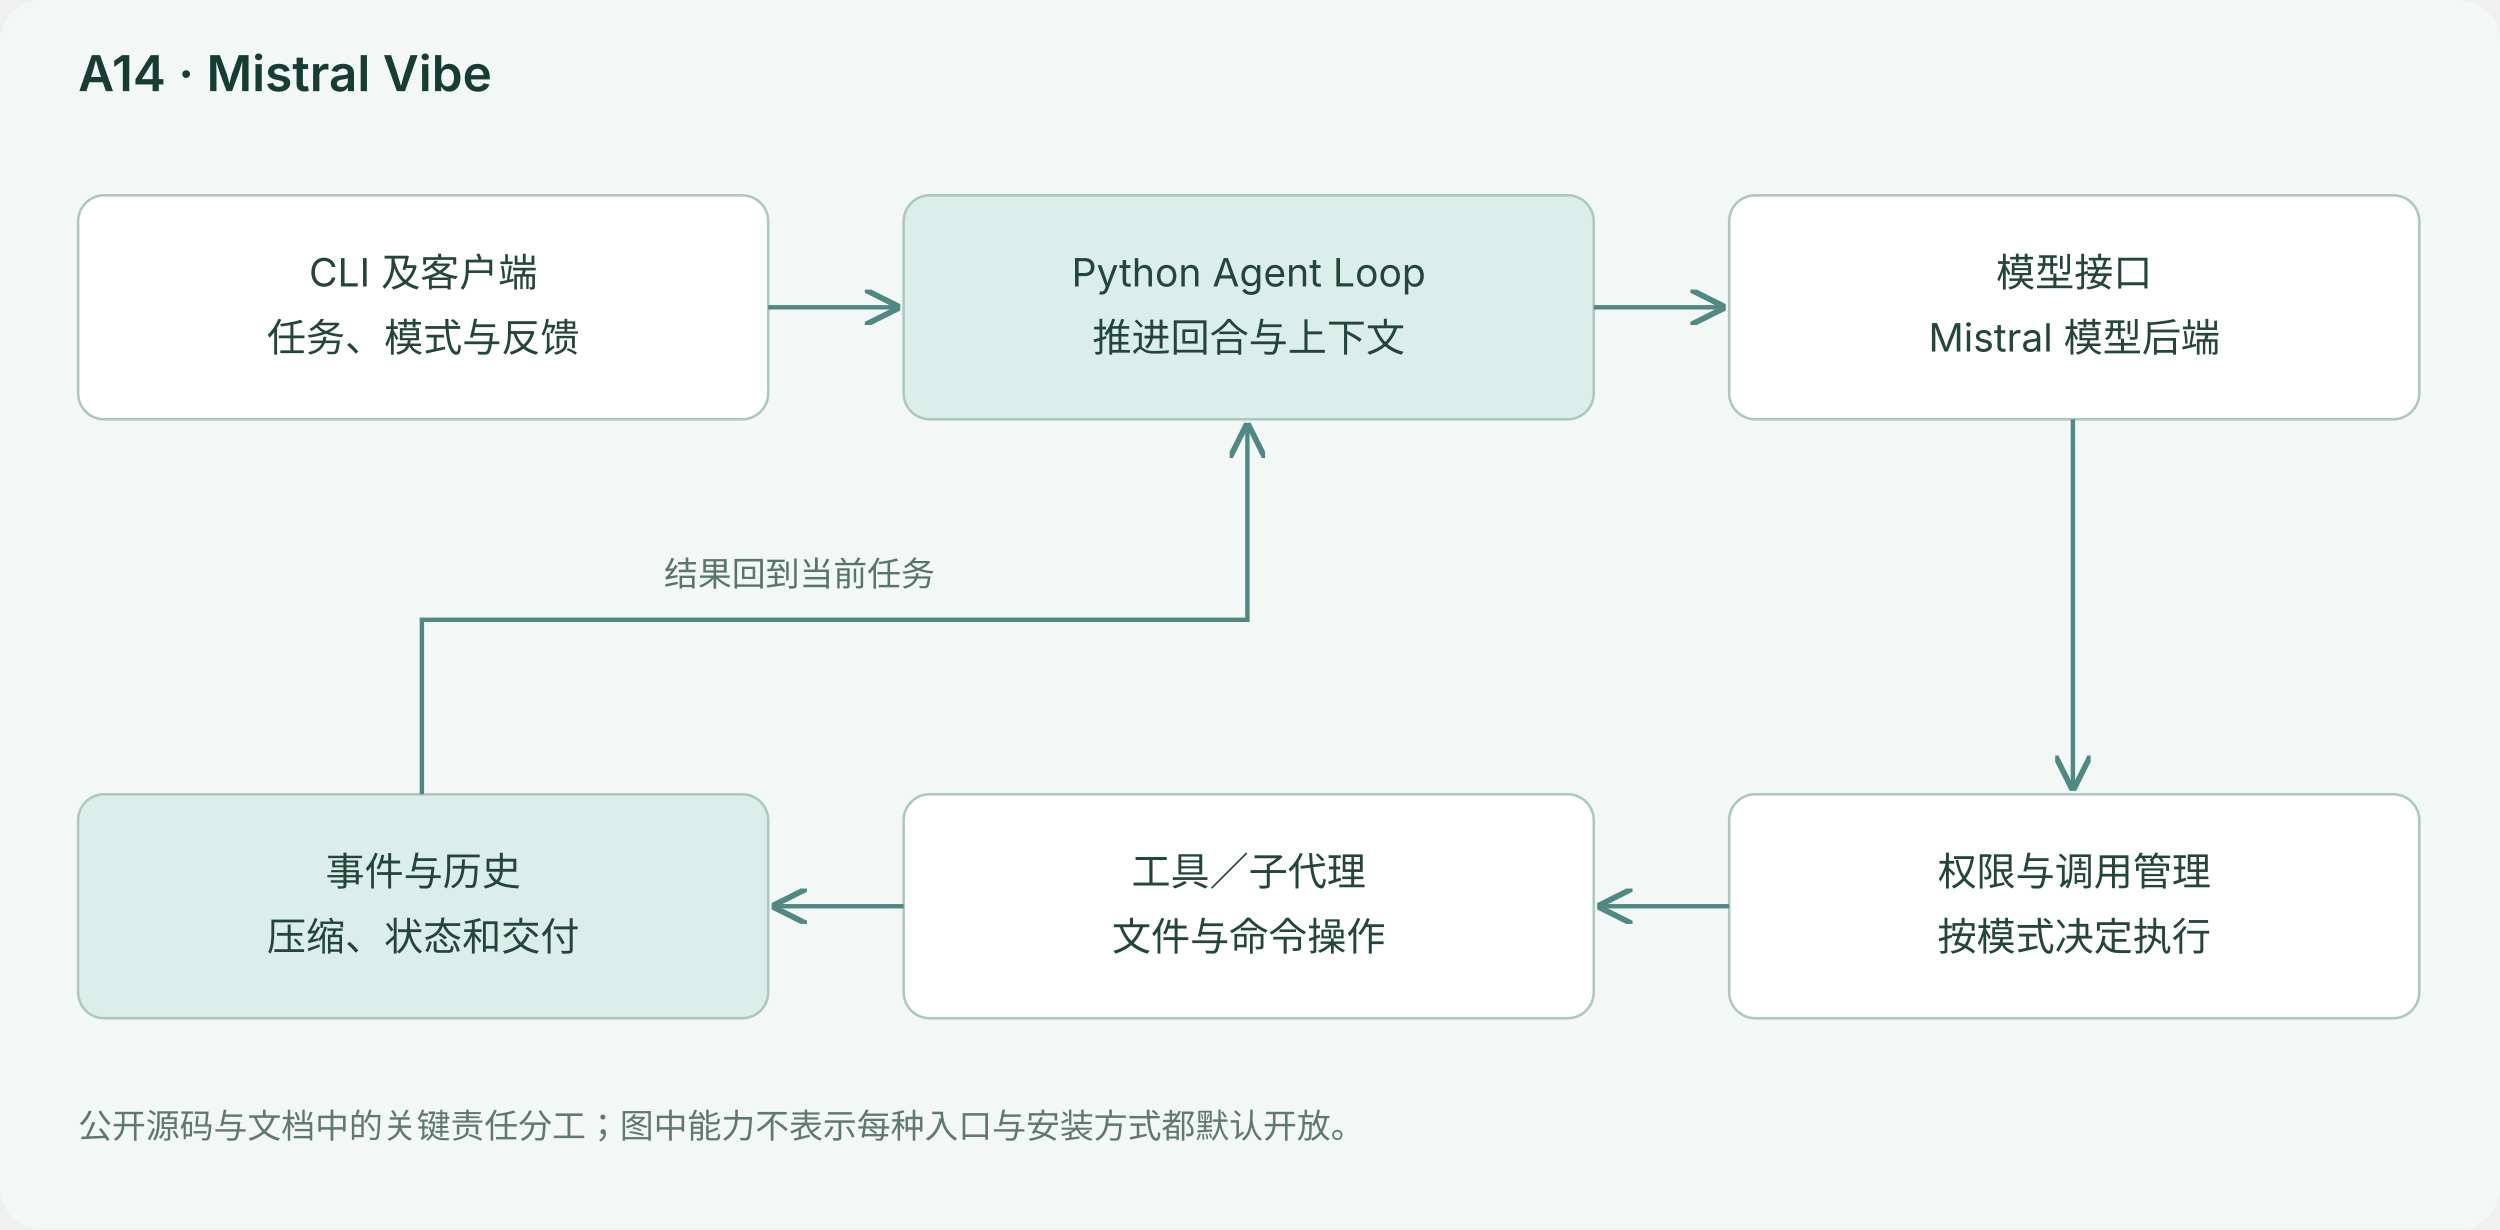
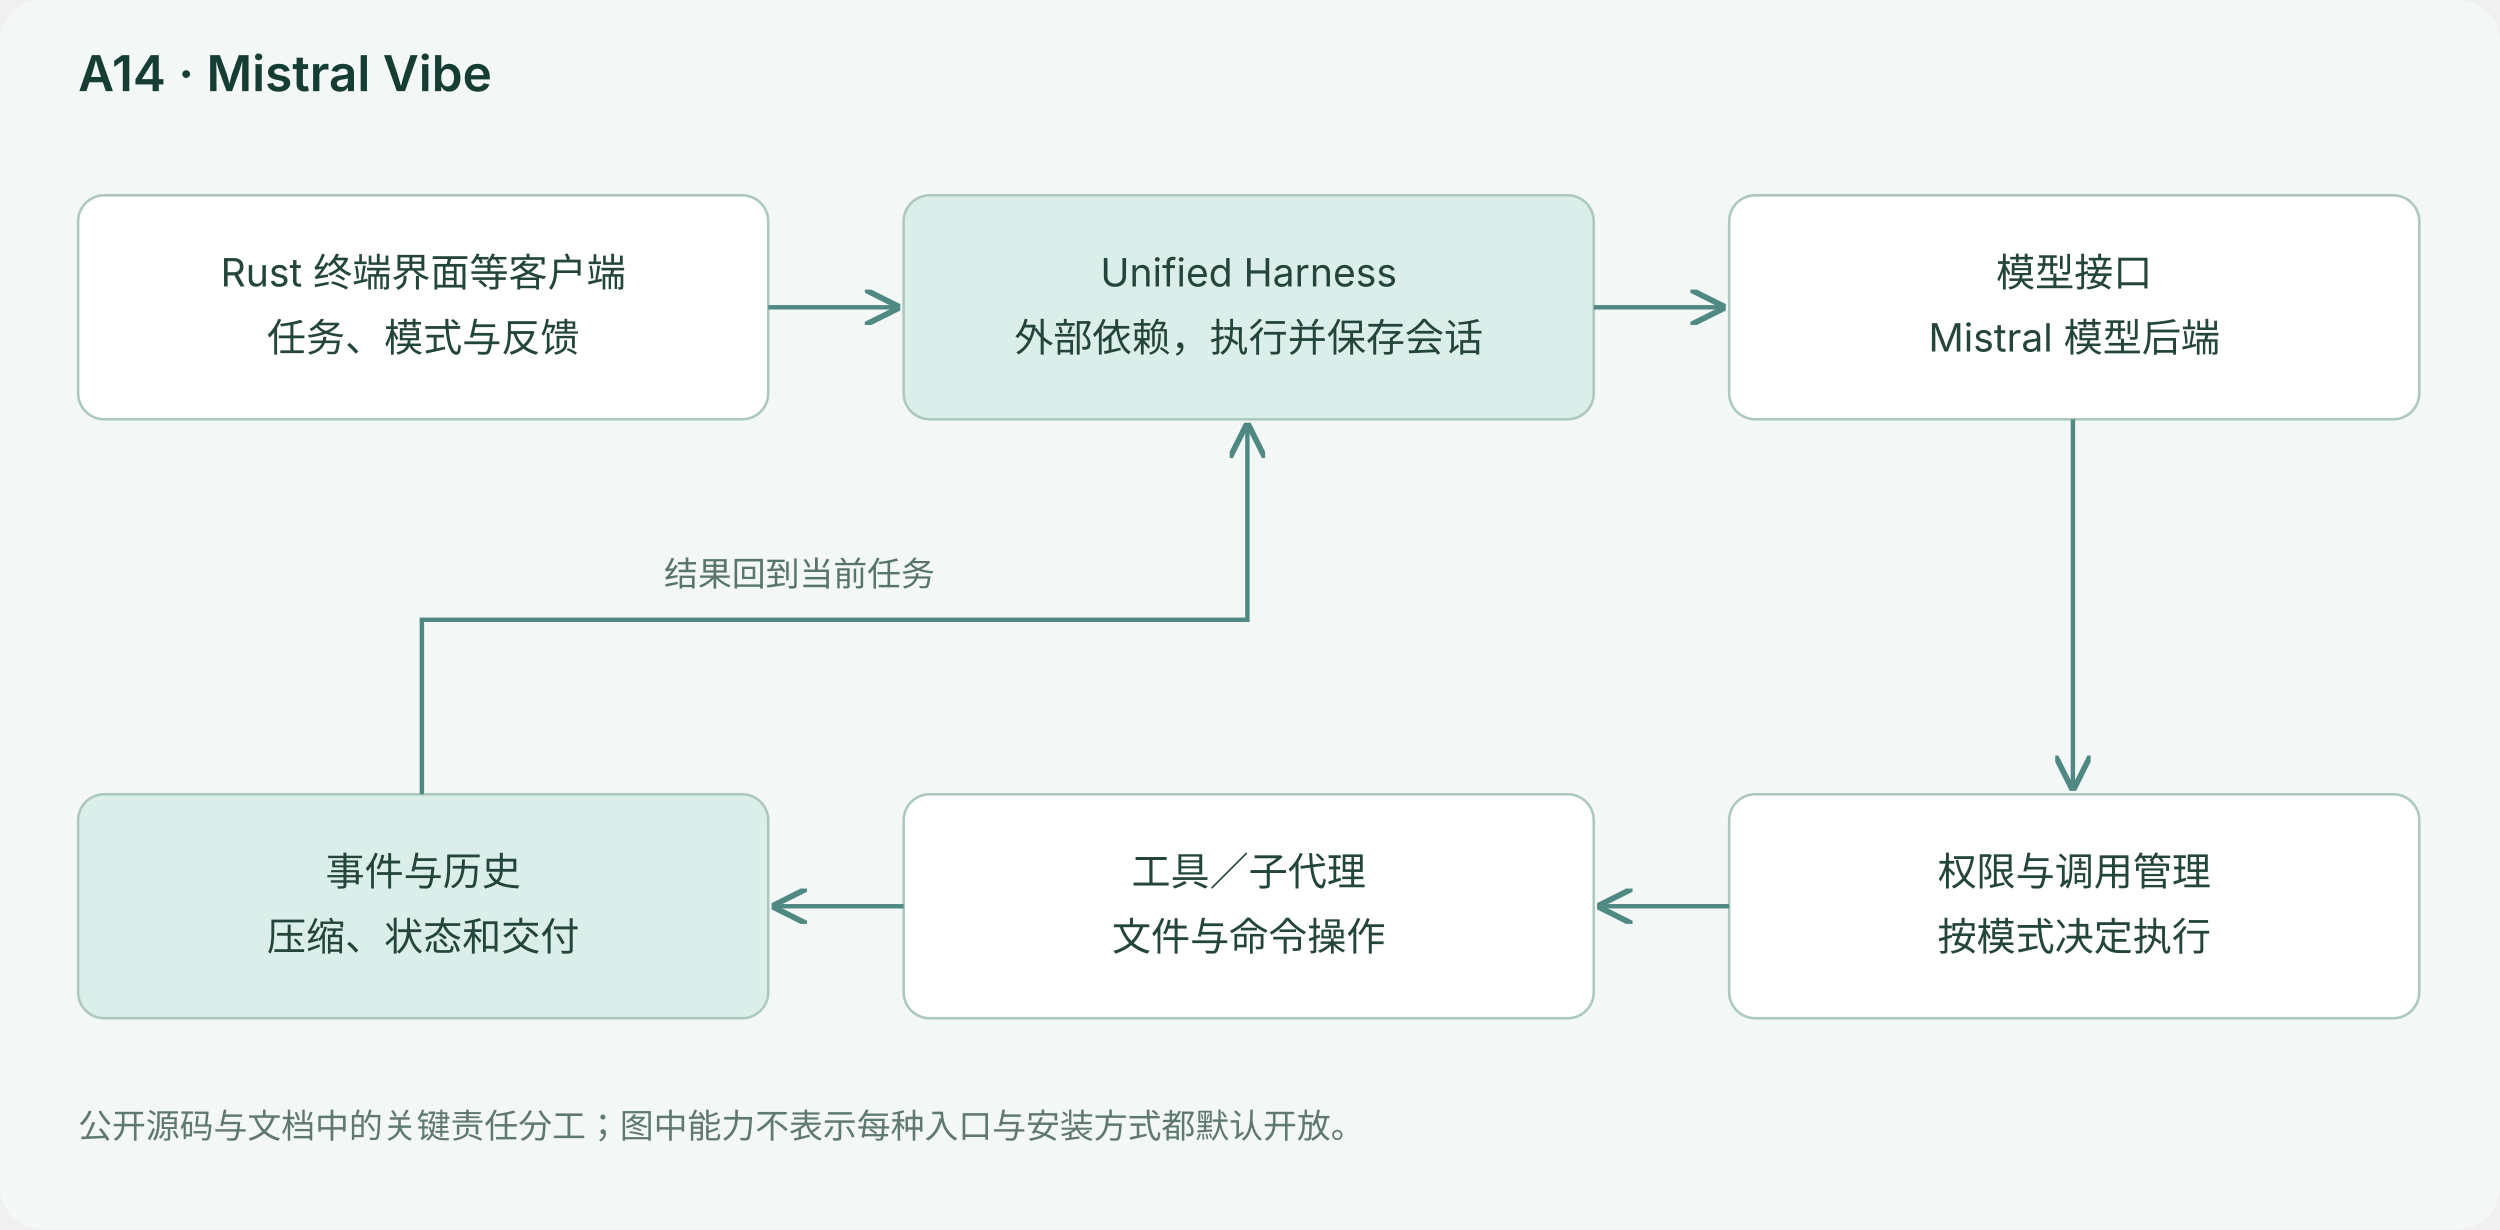
<svg xmlns="http://www.w3.org/2000/svg" viewBox="0 0 960 472" role="img" aria-label="A14 Mistral Vibe 架构示意">
  <defs>
    <marker id="arrow" markerWidth="8" markerHeight="8" refX="7" refY="4" orient="auto">
      <path d="M0 0 L8 4 L0 8" fill="none" stroke="#508984" stroke-width="1.3" />
    </marker>
  </defs>
  <style>text{font-family:system-ui,-apple-system,'PingFang SC','Microsoft YaHei',sans-serif}</style>
  <rect width="960" height="472" rx="16" fill="#f3f7f6" />
  <text x="30" y="35" font-size="19" font-weight="600" fill="#163d34">A14 · Mistral Vibe</text>
  <rect x="30" y="75" width="265" height="86" rx="10" fill="#ffffff" stroke="#adc9bf" />
-   <text x="162.5" y="110" text-anchor="middle" font-size="15" fill="#24453c">CLI 及客户端</text>
+   <text x="162.5" y="110" text-anchor="middle" font-size="15" fill="#24453c">Rust 终端界面等客户端</text>
  <text x="162.5" y="135" text-anchor="middle" font-size="15" fill="#24453c">任务、模式与反馈</text>
  <rect x="347" y="75" width="265" height="86" rx="10" fill="#dceee9" stroke="#adc9bf" />
-   <text x="479.5" y="110" text-anchor="middle" font-size="15" fill="#24453c">Python Agent Loop</text>
-   <text x="479.5" y="135" text-anchor="middle" font-size="15" fill="#24453c">推进回合与上下文</text>
+   <text x="479.5" y="110" text-anchor="middle" font-size="15" fill="#24453c">Unified Harness</text>
+   <text x="479.5" y="135" text-anchor="middle" font-size="15" fill="#24453c">外部依赖，执行并保存会话</text>
  <rect x="664" y="75" width="265" height="86" rx="10" fill="#ffffff" stroke="#adc9bf" />
  <text x="796.5" y="110" text-anchor="middle" font-size="15" fill="#24453c">模型接口</text>
  <text x="796.5" y="135" text-anchor="middle" font-size="15" fill="#24453c">Mistral 模型后端</text>
  <rect x="30" y="305" width="265" height="86" rx="10" fill="#dceee9" stroke="#adc9bf" />
  <text x="162.5" y="340" text-anchor="middle" font-size="15" fill="#24453c">事件与历史</text>
  <text x="162.5" y="365" text-anchor="middle" font-size="15" fill="#24453c">压缩、状态和交付</text>
  <rect x="347" y="305" width="265" height="86" rx="10" fill="#ffffff" stroke="#adc9bf" />
  <text x="479.5" y="340" text-anchor="middle" font-size="15" fill="#24453c">工具／子代理</text>
  <text x="479.5" y="365" text-anchor="middle" font-size="15" fill="#24453c">文件与命令操作</text>
  <rect x="664" y="305" width="265" height="86" rx="10" fill="#ffffff" stroke="#adc9bf" />
  <text x="796.5" y="340" text-anchor="middle" font-size="15" fill="#24453c">权限与调用管理</text>
  <text x="796.5" y="365" text-anchor="middle" font-size="15" fill="#24453c">按模式决定执行</text>
  <path d="M295 118 H344" fill="none" stroke="#508984" stroke-width="1.7" marker-end="url(#arrow)" />
  <path d="M612 118 H661" fill="none" stroke="#508984" stroke-width="1.7" marker-end="url(#arrow)" />
  <path d="M796 161 V302" fill="none" stroke="#508984" stroke-width="1.7" marker-end="url(#arrow)" />
  <path d="M664 348 H615" fill="none" stroke="#508984" stroke-width="1.7" marker-end="url(#arrow)" />
  <path d="M347 348 H298" fill="none" stroke="#508984" stroke-width="1.7" marker-end="url(#arrow)" />
  <path d="M162 305 V238 H479 V164" fill="none" stroke="#508984" stroke-width="1.7" marker-end="url(#arrow)" />
  <text x="255" y="225" font-size="13" fill="#58756b">结果回到当前任务</text>
  <text x="30" y="437" font-size="13" fill="#60796f">公开源码与文档中的关键责任分工；图中能力不表示每种入口与安装方式都默认开放。</text>
</svg>
